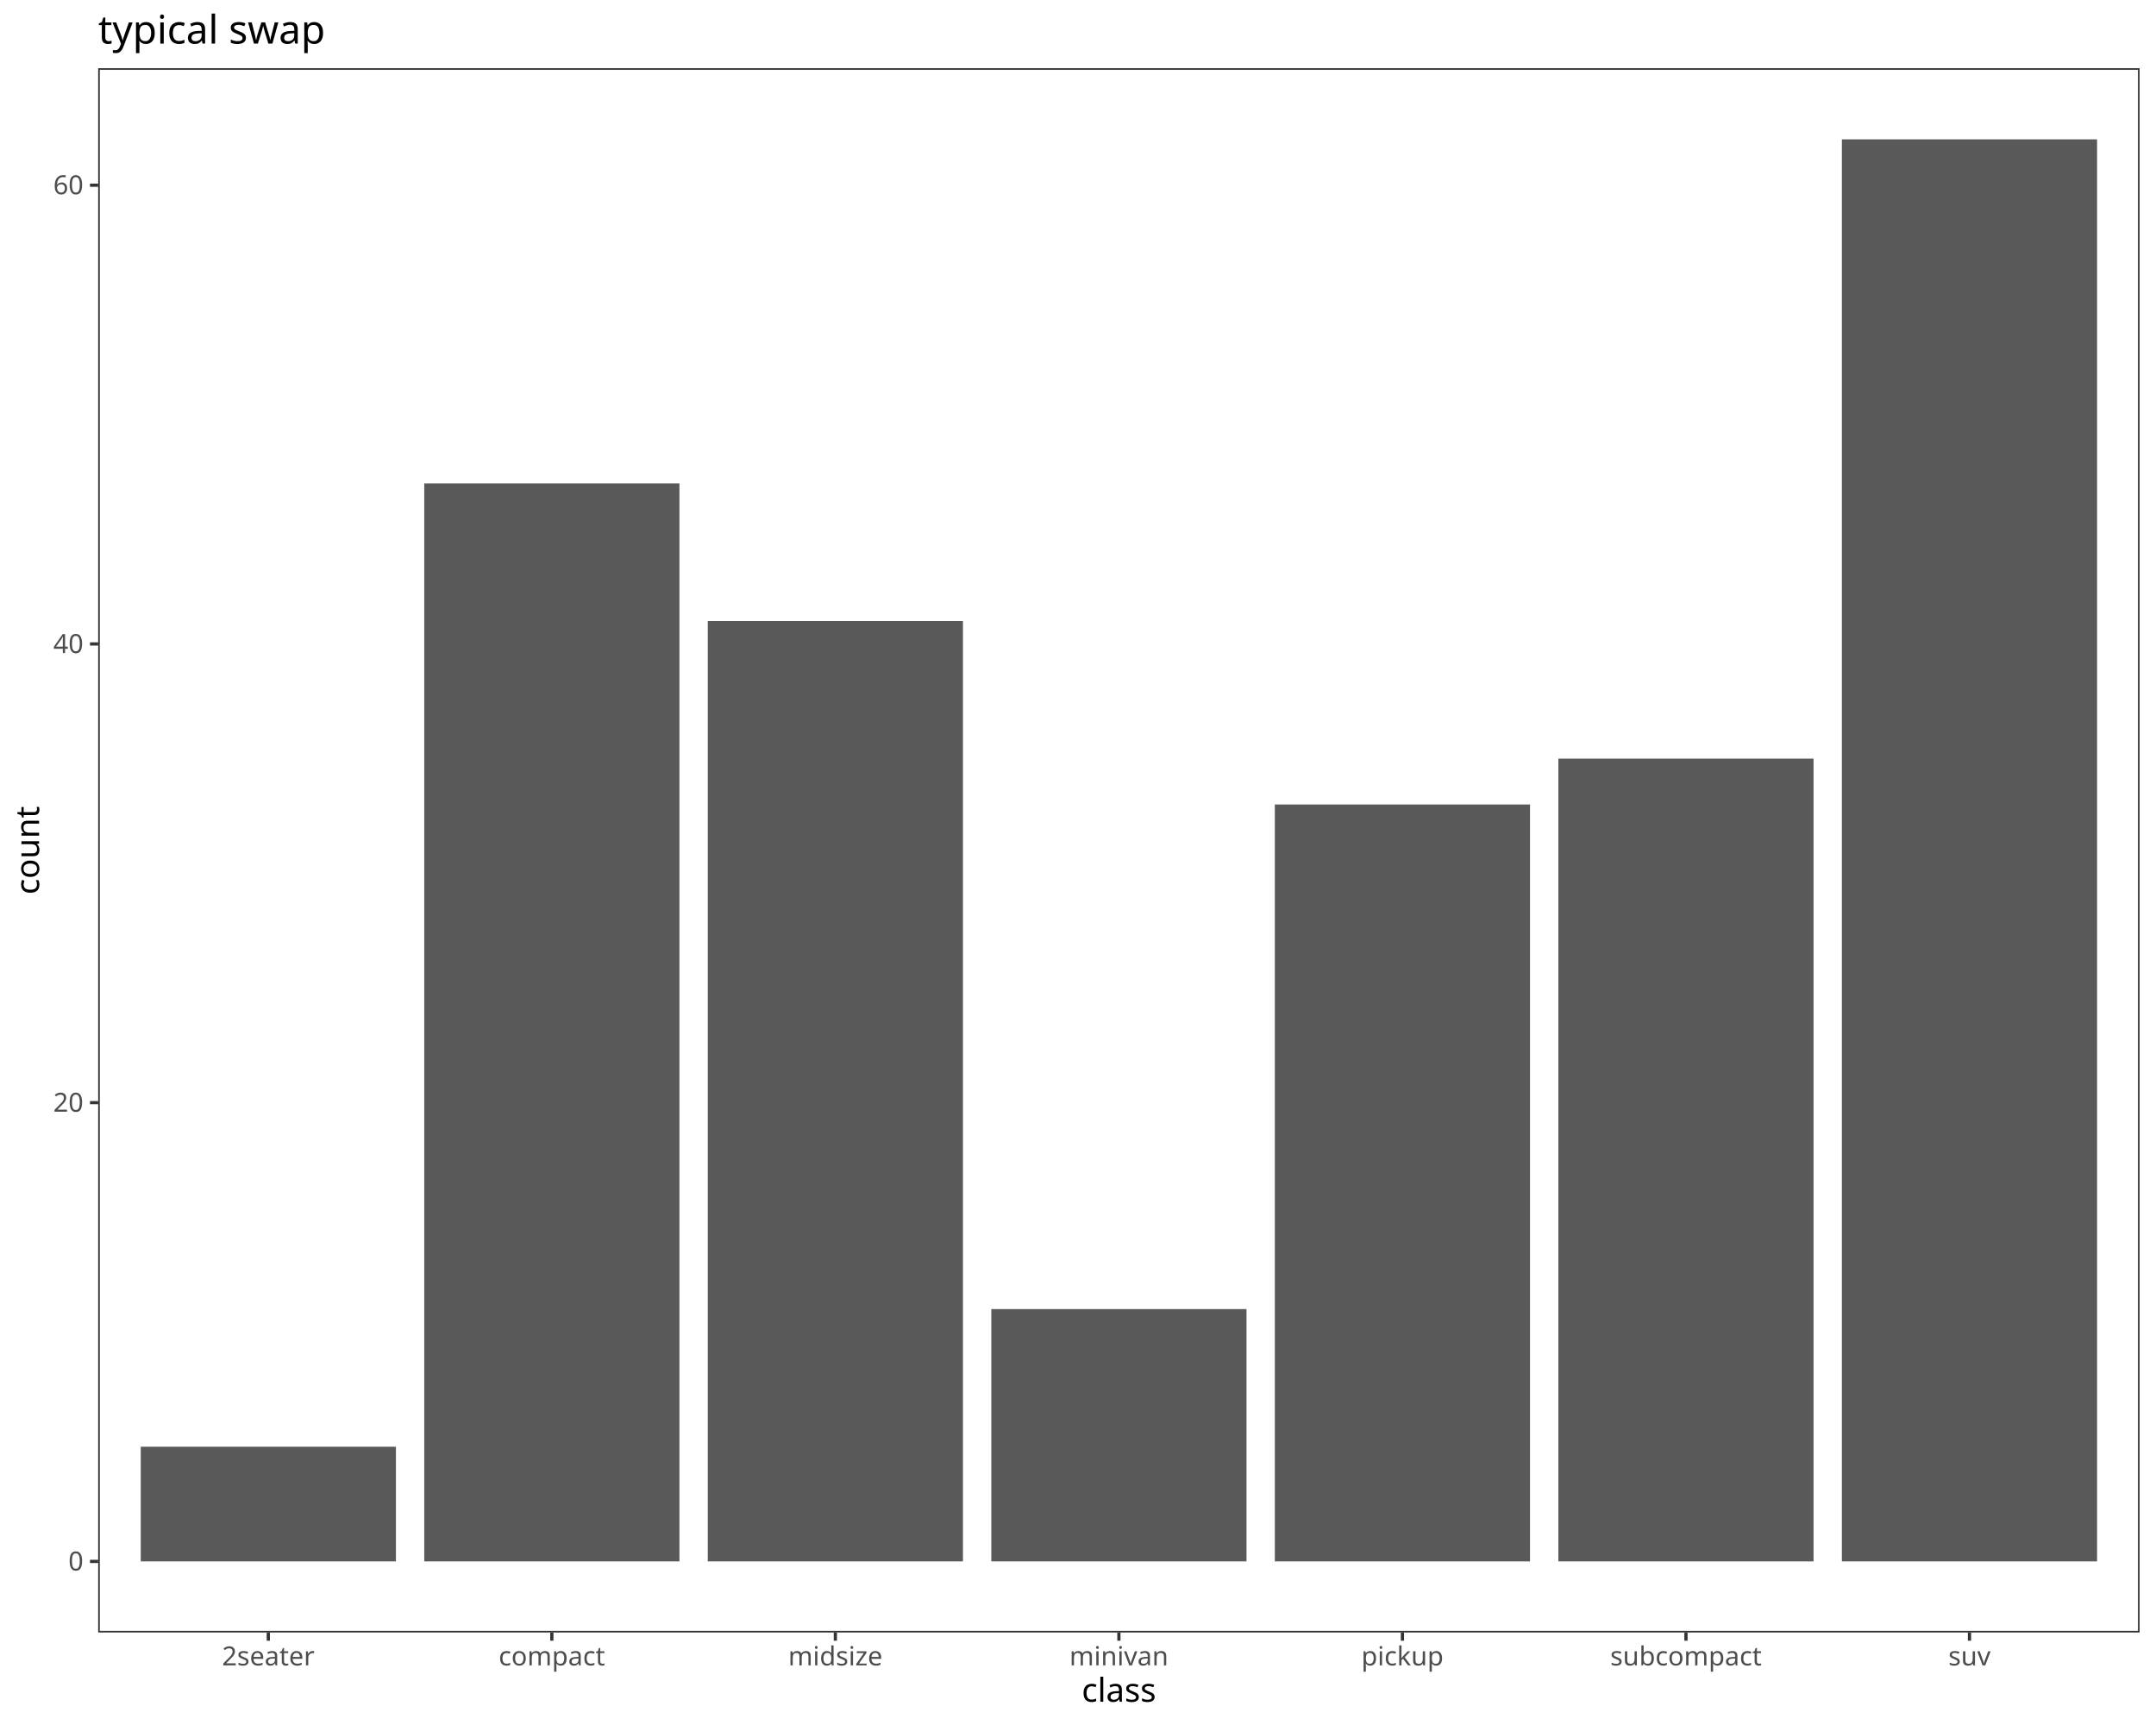
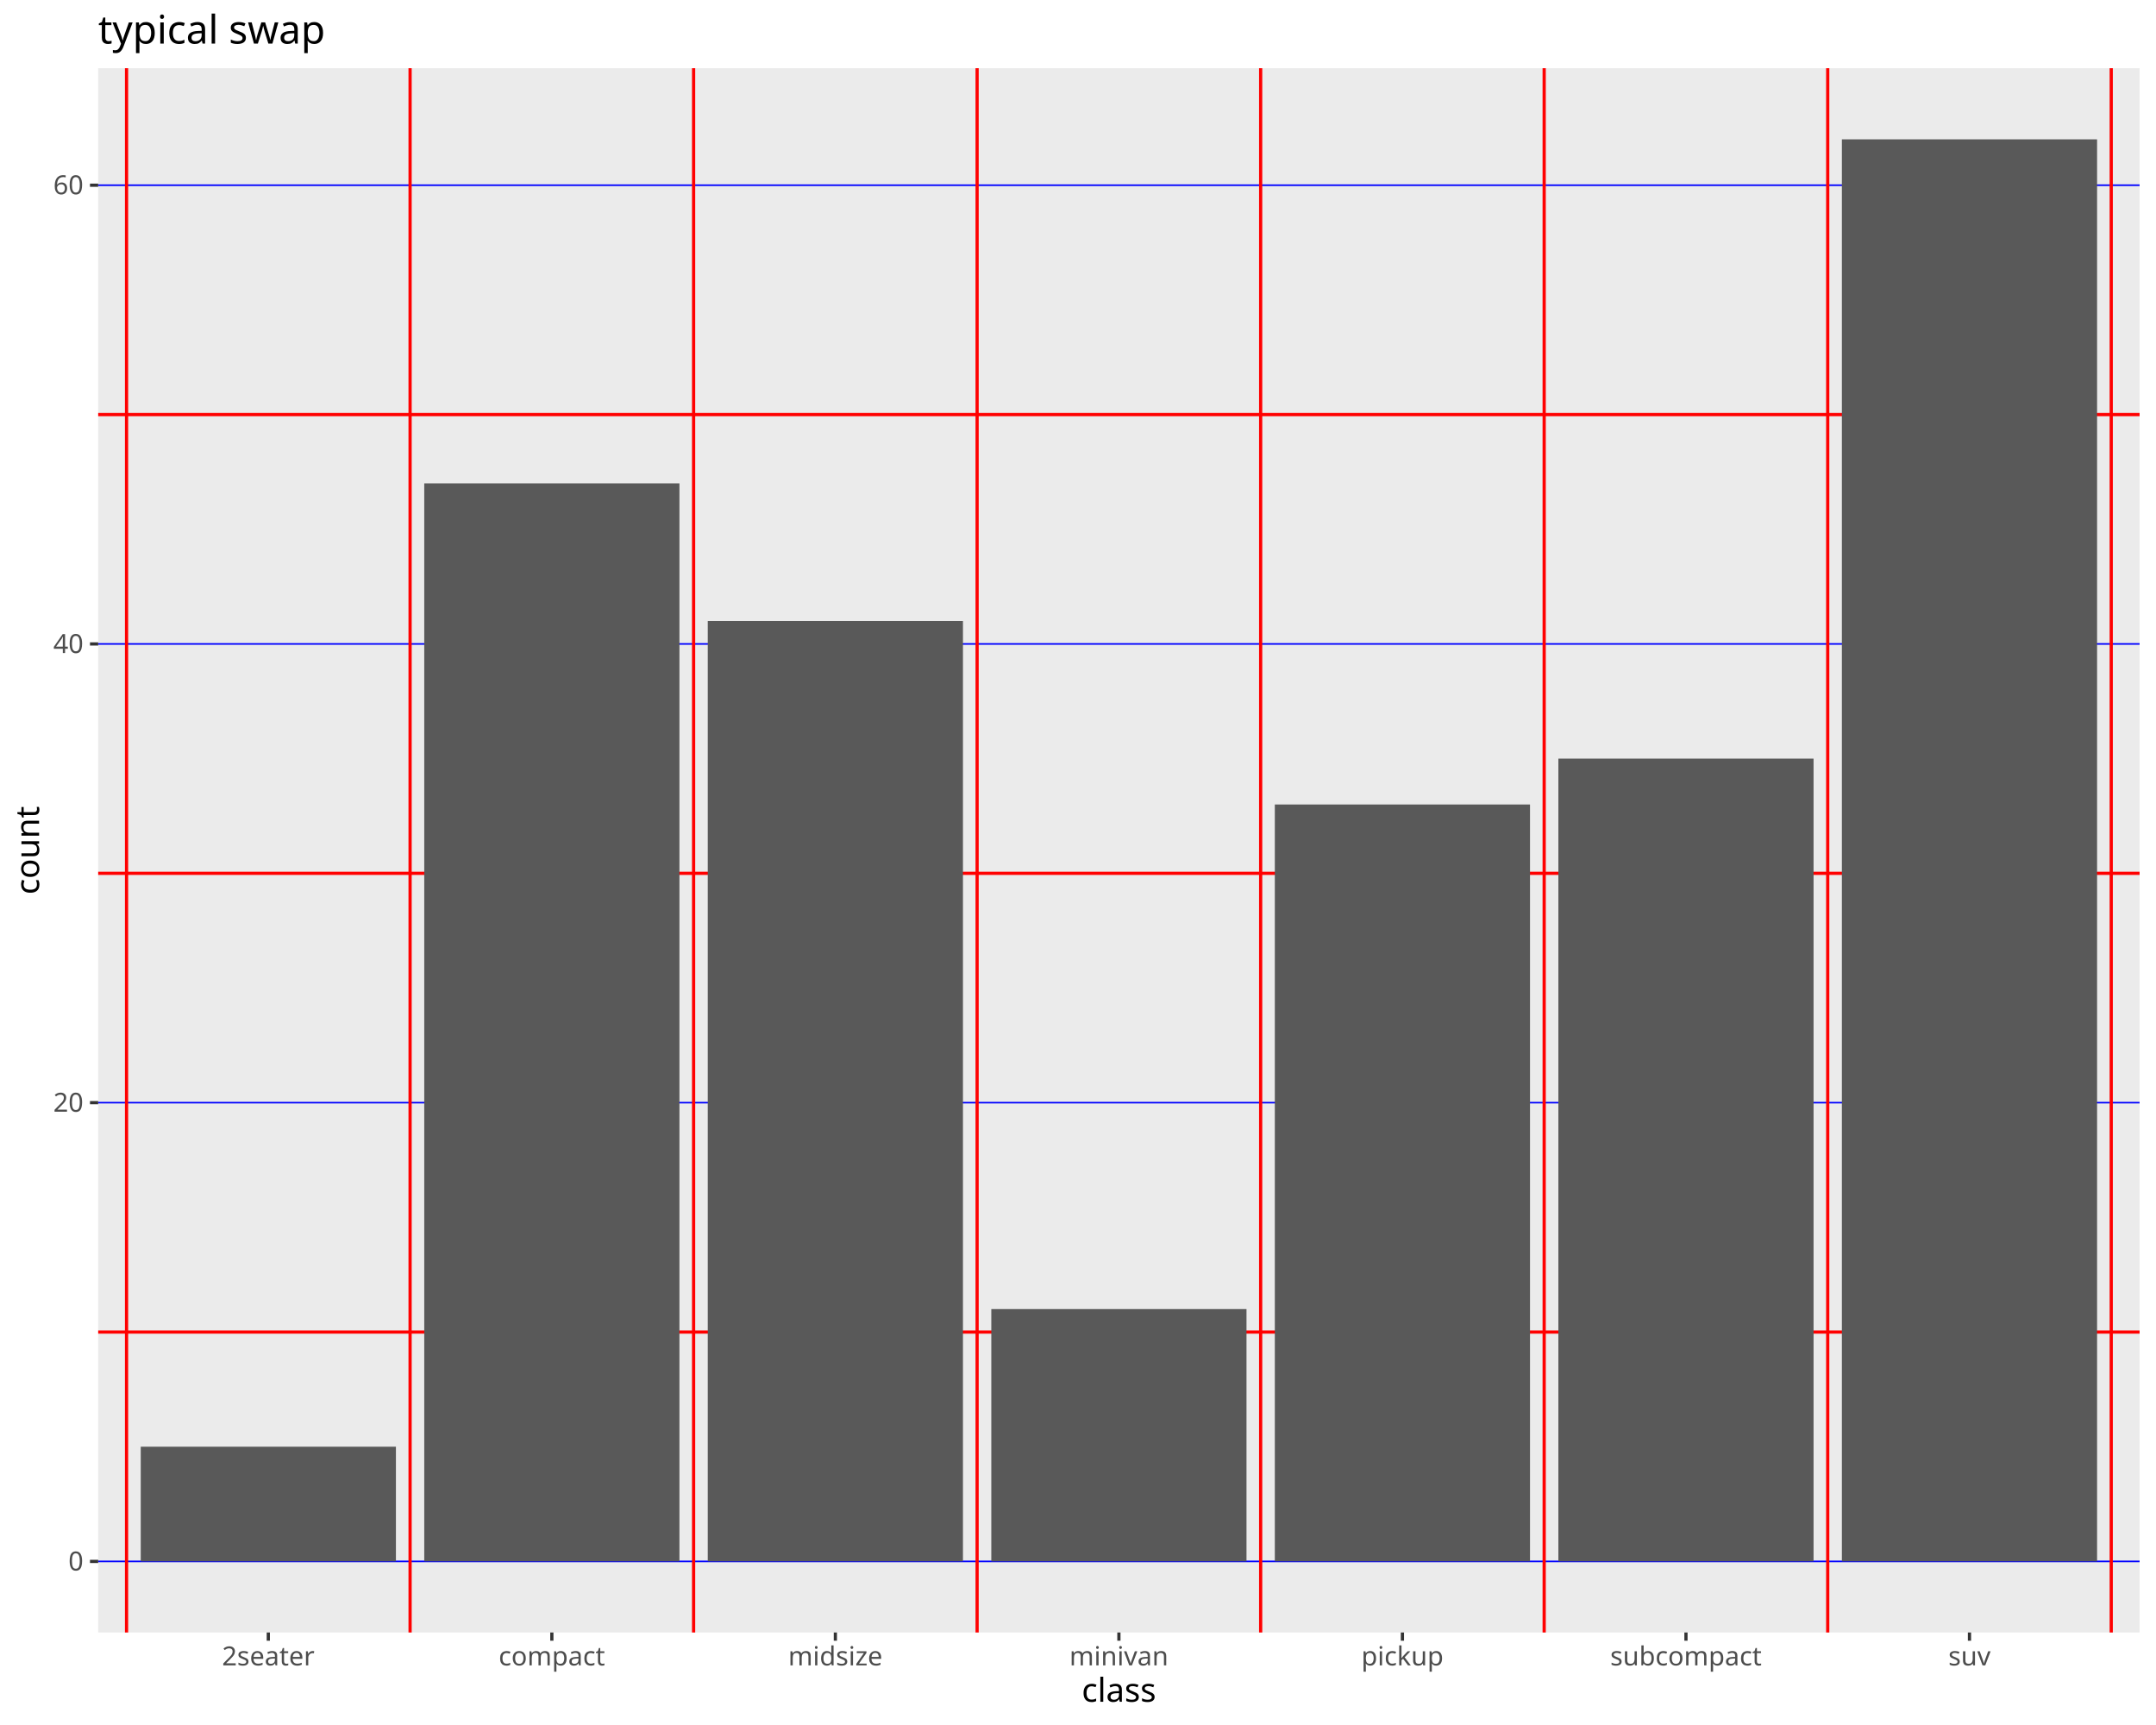
<svg xmlns="http://www.w3.org/2000/svg" class="svglite" data-engine-version="2.0" width="720.00pt" height="576.00pt" viewBox="0 0 720.00 576.00">
  <defs>
    <style type="text/css">
    .svglite line, .svglite polyline, .svglite polygon, .svglite path, .svglite rect, .svglite circle {
      fill: none;
      stroke: #000000;
      stroke-linecap: round;
      stroke-linejoin: round;
      stroke-miterlimit: 10.00;
    }
  </style>
  </defs>
  <rect width="100%" height="100%" style="stroke: none; fill: #FFFFFF;" />
  <defs>
    <clipPath id="cpMC4wMHw3MjAuMDB8MC4wMHw1NzYuMDA=">
      <rect x="0.00" y="0.00" width="720.00" height="576.00" />
    </clipPath>
  </defs>
  <g clip-path="url(#cpMC4wMHw3MjAuMDB8MC4wMHw1NzYuMDA=)">
    <rect x="0.00" y="0.00" width="720.00" height="576.00" style="stroke-width: 1.07; stroke: #FFFFFF; fill: #FFFFFF;" />
  </g>
  <defs>
    <clipPath id="cpMzIuNzl8NzE0LjUyfDIyLjc4fDU0NS4xMQ==">
      <rect x="32.79" y="22.78" width="681.73" height="522.33" />
    </clipPath>
  </defs>
  <g clip-path="url(#cpMzIuNzl8NzE0LjUyfDIyLjc4fDU0NS4xMQ==)">
-     <rect x="32.79" y="22.78" width="681.73" height="522.33" style="stroke-width: 1.07; stroke: none; fill: #FFFFFF;" />
-     <rect x="47.00" y="483.08" width="85.22" height="38.29" style="stroke-width: 1.07; stroke: none; stroke-linecap: butt; stroke-linejoin: miter; fill: #595959;" />
-     <rect x="141.68" y="161.41" width="85.22" height="359.96" style="stroke-width: 1.07; stroke: none; stroke-linecap: butt; stroke-linejoin: miter; fill: #595959;" />
-     <rect x="236.36" y="207.36" width="85.22" height="314.01" style="stroke-width: 1.07; stroke: none; stroke-linecap: butt; stroke-linejoin: miter; fill: #595959;" />
-     <rect x="331.05" y="437.12" width="85.22" height="84.25" style="stroke-width: 1.07; stroke: none; stroke-linecap: butt; stroke-linejoin: miter; fill: #595959;" />
-     <rect x="425.73" y="268.63" width="85.22" height="252.74" style="stroke-width: 1.07; stroke: none; stroke-linecap: butt; stroke-linejoin: miter; fill: #595959;" />
-     <rect x="520.42" y="253.31" width="85.22" height="268.06" style="stroke-width: 1.07; stroke: none; stroke-linecap: butt; stroke-linejoin: miter; fill: #595959;" />
-     <rect x="615.10" y="46.53" width="85.22" height="474.84" style="stroke-width: 1.07; stroke: none; stroke-linecap: butt; stroke-linejoin: miter; fill: #595959;" />
-     <rect x="32.79" y="22.78" width="681.73" height="522.33" style="stroke-width: 1.07; stroke: #333333;" />
+     <rect x="32.79" y="22.78" width="681.73" height="522.33" style="stroke-width: 1.07; stroke: none; fill: #EBEBEB;" />
+     <polyline points="32.79,521.37 714.52,521.37 " style="stroke-width: 0.53; stroke: #0000FF; stroke-linecap: butt;" />
+     <polyline points="32.79,368.19 714.52,368.19 " style="stroke-width: 0.53; stroke: #0000FF; stroke-linecap: butt;" />
+     <polyline points="32.79,215.02 714.52,215.02 " style="stroke-width: 0.53; stroke: #0000FF; stroke-linecap: butt;" />
+     <polyline points="32.79,61.84 714.52,61.84 " style="stroke-width: 0.53; stroke: #0000FF; stroke-linecap: butt;" />
+     <polyline points="32.79,444.78 714.52,444.78 " style="stroke-width: 1.07; stroke: #FF0000; stroke-linecap: butt;" />
+     <polyline points="32.79,291.61 714.52,291.61 " style="stroke-width: 1.07; stroke: #FF0000; stroke-linecap: butt;" />
+     <polyline points="32.79,138.43 714.52,138.43 " style="stroke-width: 1.07; stroke: #FF0000; stroke-linecap: butt;" />
+     <polyline points="-5.08,545.11 -5.08,22.78 " style="stroke-width: 1.07; stroke: #FF0000; stroke-linecap: butt;" />
+     <polyline points="42.26,545.11 42.26,22.78 " style="stroke-width: 1.07; stroke: #FF0000; stroke-linecap: butt;" />
+     <polyline points="136.95,545.11 136.95,22.78 " style="stroke-width: 1.07; stroke: #FF0000; stroke-linecap: butt;" />
+     <polyline points="231.63,545.11 231.63,22.78 " style="stroke-width: 1.07; stroke: #FF0000; stroke-linecap: butt;" />
+     <polyline points="326.31,545.11 326.31,22.78 " style="stroke-width: 1.07; stroke: #FF0000; stroke-linecap: butt;" />
+     <polyline points="421.00,545.11 421.00,22.78 " style="stroke-width: 1.07; stroke: #FF0000; stroke-linecap: butt;" />
+     <polyline points="515.68,545.11 515.68,22.78 " style="stroke-width: 1.07; stroke: #FF0000; stroke-linecap: butt;" />
+     <polyline points="610.37,545.11 610.37,22.78 " style="stroke-width: 1.07; stroke: #FF0000; stroke-linecap: butt;" />
+     <polyline points="705.05,545.11 705.05,22.78 " style="stroke-width: 1.07; stroke: #FF0000; stroke-linecap: butt;" />
+     <polyline points="752.39,545.11 752.39,22.78 " style="stroke-width: 1.07; stroke: #FF0000; stroke-linecap: butt;" />
+     <rect x="47.00" y="483.08" width="85.22" height="38.29" style="stroke-width: 1.07; stroke: none; stroke-linecap: square; stroke-linejoin: miter; fill: #595959;" />
+     <rect x="141.68" y="161.41" width="85.22" height="359.96" style="stroke-width: 1.07; stroke: none; stroke-linecap: square; stroke-linejoin: miter; fill: #595959;" />
+     <rect x="236.36" y="207.36" width="85.22" height="314.01" style="stroke-width: 1.07; stroke: none; stroke-linecap: square; stroke-linejoin: miter; fill: #595959;" />
+     <rect x="331.05" y="437.12" width="85.22" height="84.25" style="stroke-width: 1.07; stroke: none; stroke-linecap: square; stroke-linejoin: miter; fill: #595959;" />
+     <rect x="425.73" y="268.63" width="85.22" height="252.74" style="stroke-width: 1.07; stroke: none; stroke-linecap: square; stroke-linejoin: miter; fill: #595959;" />
+     <rect x="520.42" y="253.31" width="85.22" height="268.06" style="stroke-width: 1.07; stroke: none; stroke-linecap: square; stroke-linejoin: miter; fill: #595959;" />
+     <rect x="615.10" y="46.53" width="85.22" height="474.84" style="stroke-width: 1.07; stroke: none; stroke-linecap: square; stroke-linejoin: miter; fill: #595959;" />
  </g>
  <g clip-path="url(#cpMC4wMHw3MjAuMDB8MC4wMHw1NzYuMDA=)">
    <text x="27.86" y="524.40" text-anchor="end" style="font-size: 8.80px; fill: #4D4D4D; font-family: sans;" textLength="4.89px" lengthAdjust="spacingAndGlyphs">0</text>
    <text x="27.86" y="371.22" text-anchor="end" style="font-size: 8.80px; fill: #4D4D4D; font-family: sans;" textLength="9.79px" lengthAdjust="spacingAndGlyphs">20</text>
    <text x="27.86" y="218.05" text-anchor="end" style="font-size: 8.80px; fill: #4D4D4D; font-family: sans;" textLength="9.79px" lengthAdjust="spacingAndGlyphs">40</text>
    <text x="27.86" y="64.87" text-anchor="end" style="font-size: 8.80px; fill: #4D4D4D; font-family: sans;" textLength="9.79px" lengthAdjust="spacingAndGlyphs">60</text>
    <polyline points="30.05,521.37 32.79,521.37 " style="stroke-width: 1.07; stroke: #333333; stroke-linecap: butt;" />
    <polyline points="30.05,368.19 32.79,368.19 " style="stroke-width: 1.07; stroke: #333333; stroke-linecap: butt;" />
    <polyline points="30.05,215.02 32.79,215.02 " style="stroke-width: 1.07; stroke: #333333; stroke-linecap: butt;" />
    <polyline points="30.05,61.84 32.79,61.84 " style="stroke-width: 1.07; stroke: #333333; stroke-linecap: butt;" />
    <polyline points="89.60,547.85 89.60,545.11 " style="stroke-width: 1.07; stroke: #333333; stroke-linecap: butt;" />
    <polyline points="184.29,547.85 184.29,545.11 " style="stroke-width: 1.07; stroke: #333333; stroke-linecap: butt;" />
    <polyline points="278.97,547.85 278.97,545.11 " style="stroke-width: 1.07; stroke: #333333; stroke-linecap: butt;" />
    <polyline points="373.66,547.85 373.66,545.11 " style="stroke-width: 1.07; stroke: #333333; stroke-linecap: butt;" />
    <polyline points="468.34,547.85 468.34,545.11 " style="stroke-width: 1.07; stroke: #333333; stroke-linecap: butt;" />
    <polyline points="563.03,547.85 563.03,545.11 " style="stroke-width: 1.07; stroke: #333333; stroke-linecap: butt;" />
    <polyline points="657.71,547.85 657.71,545.11 " style="stroke-width: 1.07; stroke: #333333; stroke-linecap: butt;" />
    <text x="89.60" y="556.10" text-anchor="middle" style="font-size: 8.80px; fill: #4D4D4D; font-family: sans;" textLength="29.36px" lengthAdjust="spacingAndGlyphs">2seater</text>
    <text x="184.29" y="556.10" text-anchor="middle" style="font-size: 8.80px; fill: #4D4D4D; font-family: sans;" textLength="33.27px" lengthAdjust="spacingAndGlyphs">compact</text>
    <text x="278.97" y="556.10" text-anchor="middle" style="font-size: 8.80px; fill: #4D4D4D; font-family: sans;" textLength="29.84px" lengthAdjust="spacingAndGlyphs">midsize</text>
    <text x="373.66" y="556.10" text-anchor="middle" style="font-size: 8.80px; fill: #4D4D4D; font-family: sans;" textLength="30.33px" lengthAdjust="spacingAndGlyphs">minivan</text>
    <text x="468.34" y="556.10" text-anchor="middle" style="font-size: 8.80px; fill: #4D4D4D; font-family: sans;" textLength="25.44px" lengthAdjust="spacingAndGlyphs">pickup</text>
    <text x="563.03" y="556.10" text-anchor="middle" style="font-size: 8.80px; fill: #4D4D4D; font-family: sans;" textLength="47.46px" lengthAdjust="spacingAndGlyphs">subcompact</text>
    <text x="657.71" y="556.10" text-anchor="middle" style="font-size: 8.80px; fill: #4D4D4D; font-family: sans;" textLength="13.70px" lengthAdjust="spacingAndGlyphs">suv</text>
    <text x="373.66" y="568.24" text-anchor="middle" style="font-size: 11.00px; font-family: sans;" textLength="25.07px" lengthAdjust="spacingAndGlyphs">class</text>
    <text transform="translate(13.05,283.95) rotate(-90)" text-anchor="middle" style="font-size: 11.00px; font-family: sans;" textLength="26.91px" lengthAdjust="spacingAndGlyphs">count</text>
    <text x="32.79" y="14.56" style="font-size: 13.20px; font-family: sans;" textLength="71.91px" lengthAdjust="spacingAndGlyphs">typical swap</text>
  </g>
</svg>
